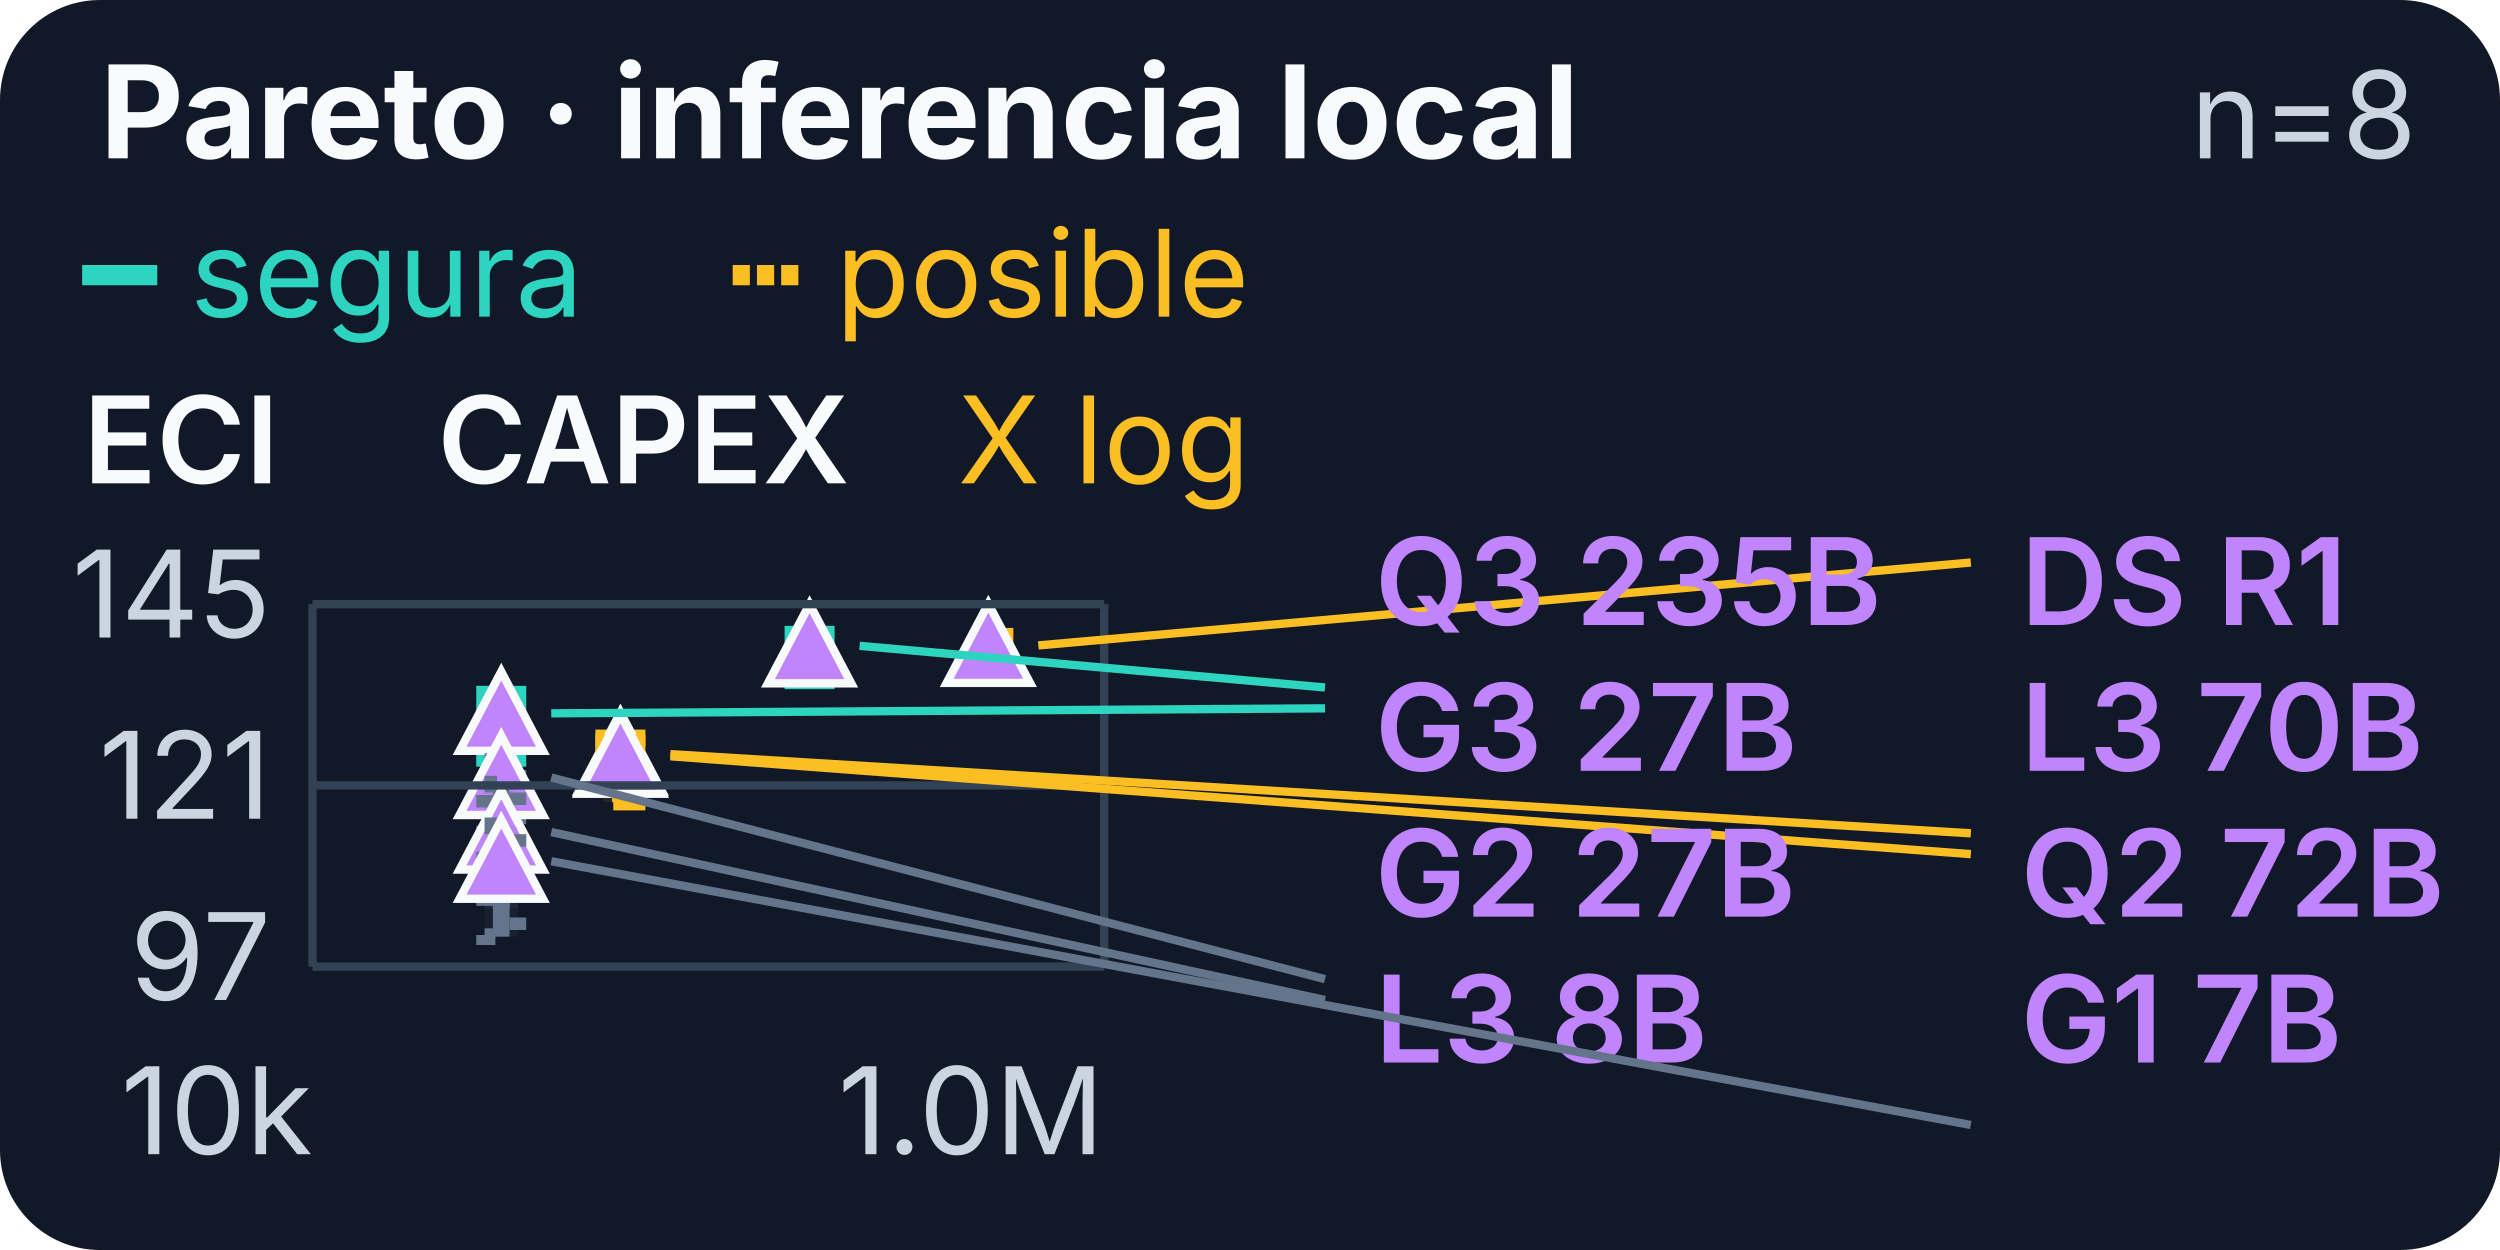
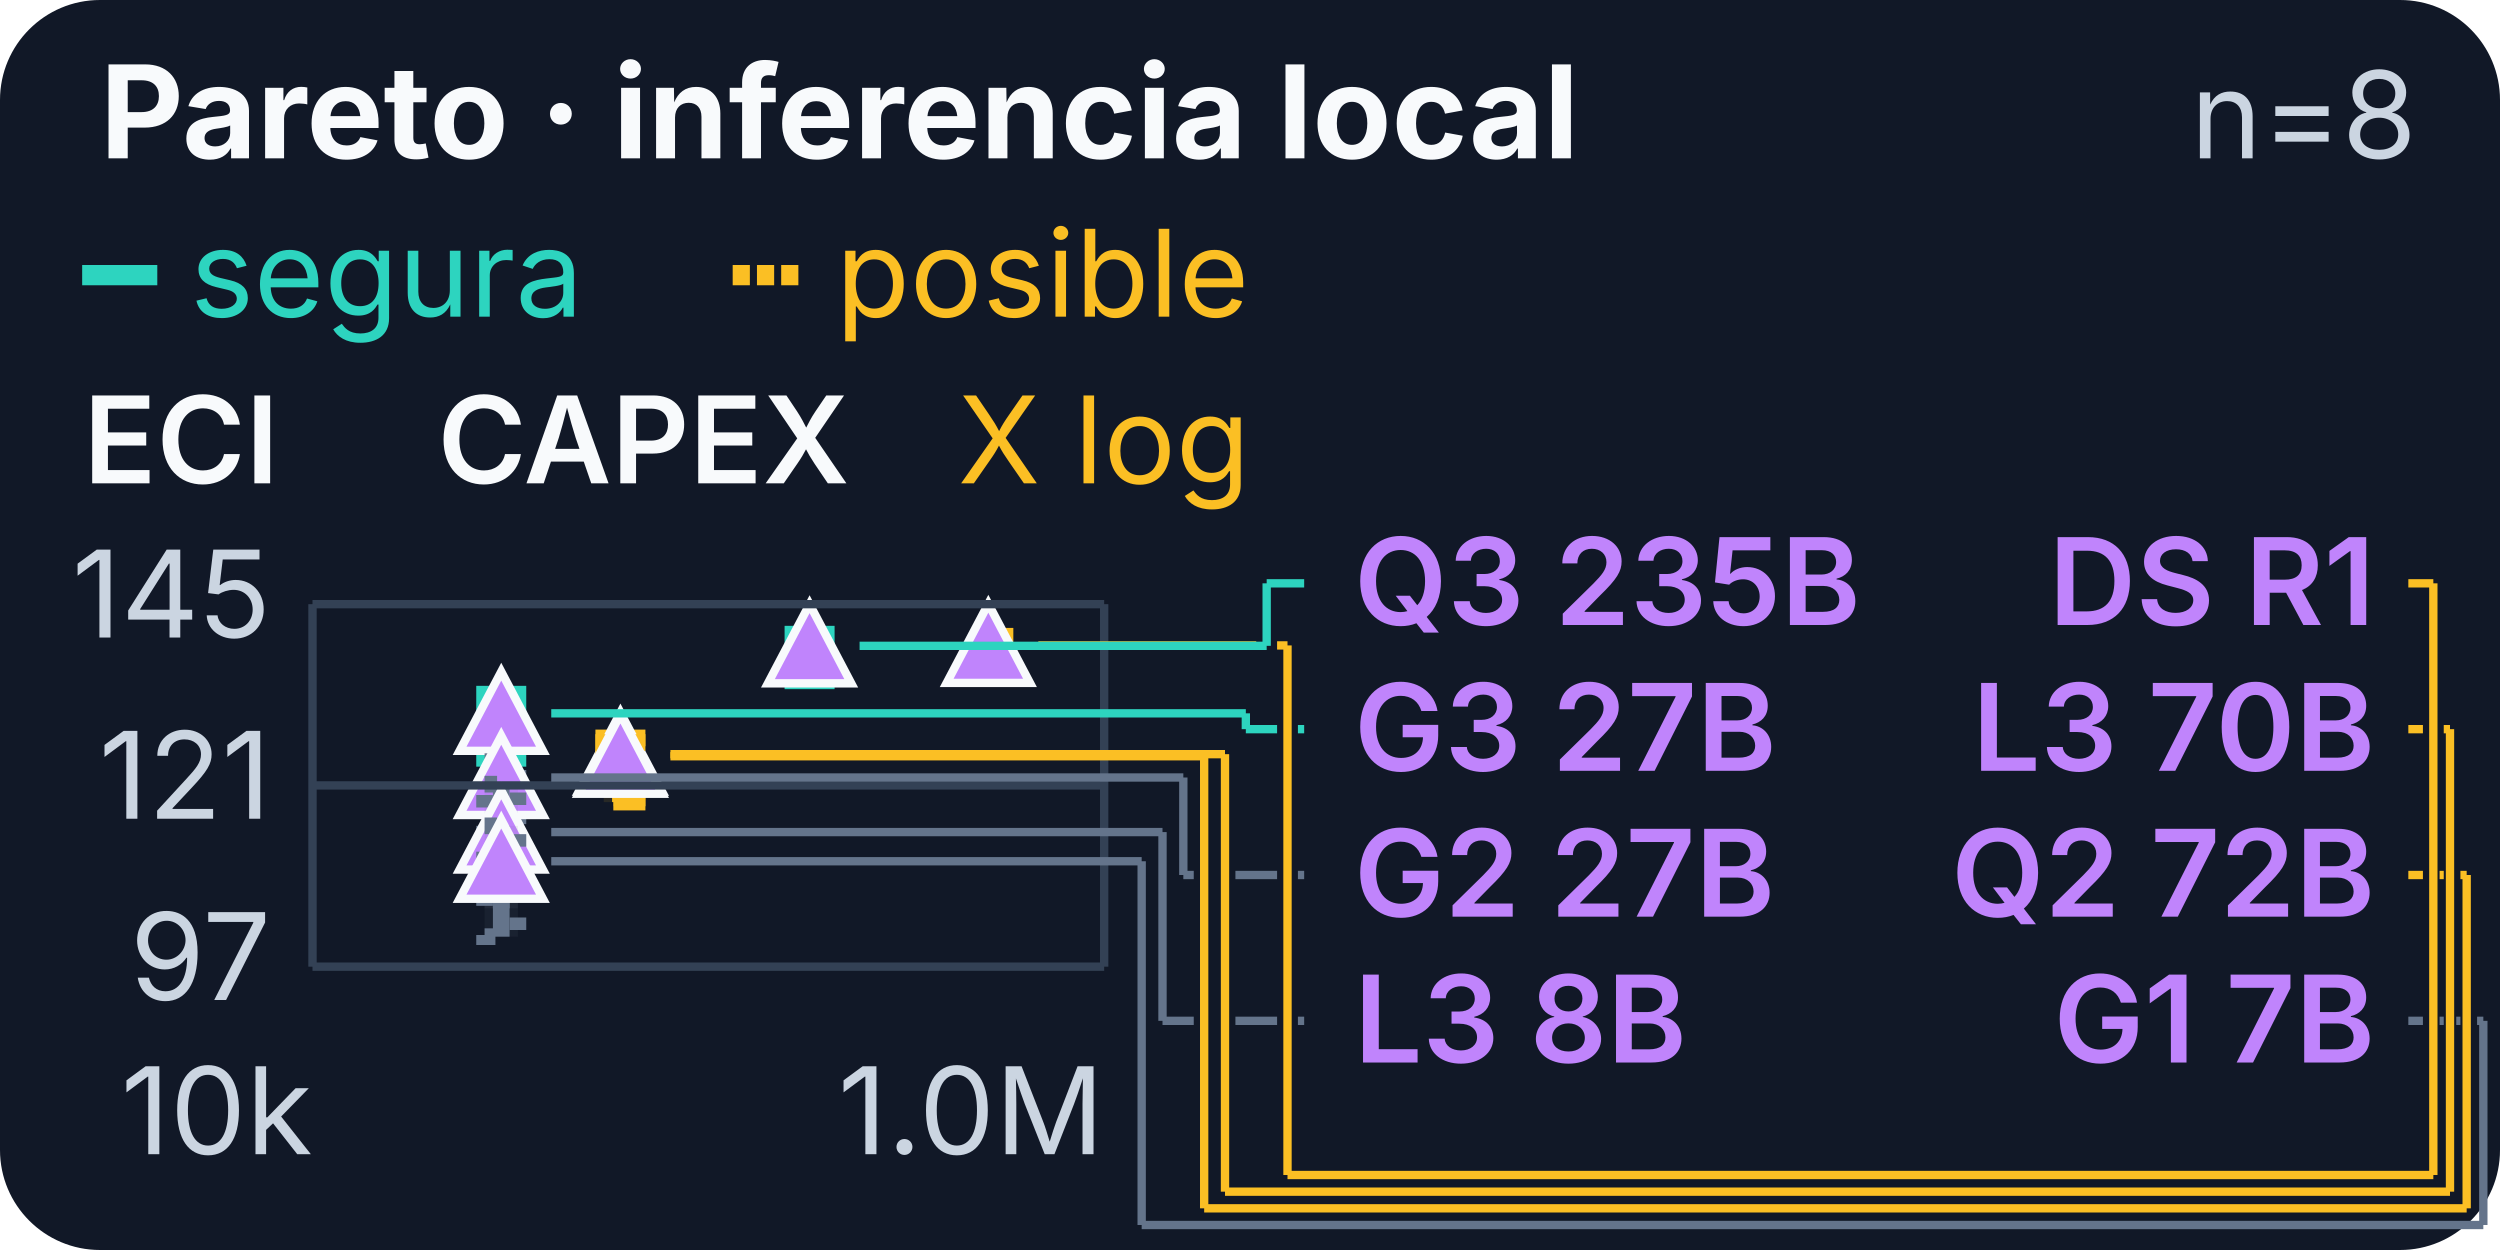
<svg xmlns="http://www.w3.org/2000/svg" viewBox="0 0 600 300" role="img" aria-labelledby="title desc" style="max-width:100%;height:auto">
  <rect width="600" height="300" rx="24" fill="#111827" />
  <text x="24" y="38" font-size="31" font-family="system-ui, -apple-system, sans-serif" fill="#f8fafc" text-anchor="start" font-weight="700">Pareto · inferencia local</text>
  <text x="580" y="38" font-size="29" font-family="system-ui, -apple-system, sans-serif" fill="#cbd5e1" text-anchor="end" font-weight="400" data-layout-role="count">n=8</text>
  <g id="frontera-segura">
    <g data-quantitative="true" data-model-id="DM_QWEN3_235B_A22B" data-status="SCENARIO" data-source-ids="S_DASH_QWEN3_REPORT S_COURSE_DESIGN S_EPOCH_ECI_SCORES" data-value="180000" data-unit="USD" data-claim-scope="accelerator_equivalent_scenario_not_api_not_system_price;eci_exact_variant" data-marker="triangle" data-eci="139.44" data-low="180000" data-high="180000" data-pareto-interval="true" data-cost-low="180000" data-cost-high="180000" data-score-low="134.85" data-score-high="140.96" data-frontier="safe" aria-label="DM_QWEN3_235B_A22B: costo 180000–180000 USD; ECI 134.85–140.96; frontera safe">
      <rect data-interval-geometry="true" x="190.3" y="152.2" width="8.0" height="11.2" fill="#2dd4bf" fill-opacity=".10" stroke="#2dd4bf" stroke-width="4" />
      <line data-interval-geometry="true" x1="194.3" x2="194.3" y1="155.0" y2="155.0" stroke="#2dd4bf" stroke-width="4" />
      <line data-interval-geometry="true" x1="194.3" x2="194.3" y1="163.4" y2="152.2" stroke="#2dd4bf" stroke-width="4" />
      <path d="M194.3,145.0 L204.3,164.0 L184.3,164.0 Z" fill="#c084fc" stroke="#f8fafc" stroke-width="2" />
    </g>
    <g data-quantitative="true" data-model-id="DM_GEMMA3_27B" data-status="SCENARIO" data-source-ids="S_DASH_GOOGLE_GEMMA3_REPORT S_COURSE_DESIGN S_EPOCH_ECI_SCORES" data-value="30000" data-unit="USD" data-claim-scope="accelerator_equivalent_scenario_not_api_not_system_price;eci_exact_variant" data-marker="triangle" data-eci="130.62" data-low="30000" data-high="30000" data-pareto-interval="true" data-cost-low="30000" data-cost-high="30000" data-score-low="124.67" data-score-high="133.1" data-frontier="safe" aria-label="DM_GEMMA3_27B: costo 30000–30000 USD; ECI 124.67–133.1; frontera safe">
      <rect data-interval-geometry="true" x="116.3" y="166.6" width="8.0" height="15.4" fill="#2dd4bf" fill-opacity=".10" stroke="#2dd4bf" stroke-width="4" />
      <line data-interval-geometry="true" x1="120.3" x2="120.3" y1="171.2" y2="171.2" stroke="#2dd4bf" stroke-width="4" />
      <line data-interval-geometry="true" x1="120.3" x2="120.3" y1="182.1" y2="166.6" stroke="#2dd4bf" stroke-width="4" />
      <path d="M120.3,161.2 L130.3,180.2 L110.3,180.2 Z" fill="#c084fc" stroke="#f8fafc" stroke-width="2" />
    </g>
  </g>
  <g id="frontera-posible">
    <g data-quantitative="true" data-model-id="DM_DEEPSEEK_R1" data-status="SCENARIO" data-source-ids="S_DASH_DEEPSEEK_R1_REPORT S_COURSE_DESIGN S_EPOCH_ECI_SCORES" data-value="510000" data-unit="USD" data-claim-scope="accelerator_equivalent_scenario_not_api_not_system_price;eci_exact_variant" data-marker="triangle" data-eci="139.52" data-low="510000" data-high="510000" data-pareto-interval="true" data-cost-low="510000" data-cost-high="510000" data-score-low="137.09" data-score-high="140.74" data-frontier="possible" aria-label="DM_DEEPSEEK_R1: costo 510000–510000 USD; ECI 137.09–140.74; frontera possible">
      <rect data-interval-geometry="true" x="233.2" y="152.7" width="8.0" height="8.0" fill="#fbbf24" fill-opacity=".10" stroke="#fbbf24" stroke-width="4" stroke-dasharray="10 8" />
      <line data-interval-geometry="true" x1="237.2" x2="237.2" y1="154.9" y2="154.9" stroke="#fbbf24" stroke-width="4" />
      <line data-interval-geometry="true" x1="237.2" x2="237.2" y1="159.3" y2="152.7" stroke="#fbbf24" stroke-width="4" />
      <path d="M237.2,144.9 L247.2,163.9 L227.2,163.9 Z" fill="#c084fc" stroke="#f8fafc" stroke-width="2" />
    </g>
    <g data-quantitative="true" data-model-id="DM_LLAMA31_70B" data-status="SCENARIO" data-source-ids="S_META_LLAMA31_PAPER S_COURSE_DESIGN S_EPOCH_ECI_SCORES" data-value="60000" data-unit="USD" data-claim-scope="accelerator_equivalent_scenario_not_api_not_system_price;eci_exact_variant" data-marker="triangle" data-eci="125.26" data-low="60000" data-high="60000" data-pareto-interval="true" data-cost-low="60000" data-cost-high="60000" data-score-low="119.5" data-score-high="127.39" data-frontier="possible" aria-label="DM_LLAMA31_70B: costo 60000–60000 USD; ECI 119.5–127.39; frontera possible">
      <rect data-interval-geometry="true" x="144.9" y="177.1" width="8.0" height="14.4" fill="#fbbf24" fill-opacity=".10" stroke="#fbbf24" stroke-width="4" stroke-dasharray="10 8" />
      <line data-interval-geometry="true" x1="148.9" x2="148.9" y1="181.0" y2="181.0" stroke="#fbbf24" stroke-width="4" />
      <line data-interval-geometry="true" x1="148.9" x2="148.9" y1="191.5" y2="177.1" stroke="#fbbf24" stroke-width="4" />
      <path d="M148.9,171.0 L158.9,190.0 L138.9,190.0 Z" fill="#c084fc" stroke="#f8fafc" stroke-width="2" />
    </g>
    <g data-quantitative="true" data-model-id="DM_QWEN2_72B" data-status="SCENARIO" data-source-ids="S_DASH_QWEN2_REPORT S_COURSE_DESIGN S_EPOCH_ECI_SCORES" data-value="60000" data-unit="USD" data-claim-scope="accelerator_equivalent_scenario_not_api_not_system_price;eci_exact_variant" data-marker="triangle" data-eci="125.0" data-low="60000" data-high="60000" data-pareto-interval="true" data-cost-low="60000" data-cost-high="60000" data-score-low="118.95" data-score-high="126.79" data-frontier="possible" aria-label="DM_QWEN2_72B: costo 60000–60000 USD; ECI 118.95–126.79; frontera possible">
      <rect data-interval-geometry="true" x="144.9" y="178.2" width="8.0" height="14.3" fill="#fbbf24" fill-opacity=".10" stroke="#fbbf24" stroke-width="4" stroke-dasharray="10 8" />
      <line data-interval-geometry="true" x1="148.9" x2="148.9" y1="181.5" y2="181.5" stroke="#fbbf24" stroke-width="4" />
      <line data-interval-geometry="true" x1="148.9" x2="148.9" y1="192.5" y2="178.2" stroke="#fbbf24" stroke-width="4" />
      <path d="M148.9,171.5 L158.9,190.5 L138.9,190.5 Z" fill="#c084fc" stroke="#f8fafc" stroke-width="2" />
    </g>
  </g>
  <g id="fuera-de-frontera">
    <g data-quantitative="true" data-model-id="DM_GEMMA2_27B" data-status="SCENARIO" data-source-ids="S_DASH_GOOGLE_GEMMA2_REPORT S_COURSE_DESIGN S_EPOCH_ECI_SCORES" data-value="30000" data-unit="USD" data-claim-scope="accelerator_equivalent_scenario_not_api_not_system_price;eci_exact_variant" data-marker="triangle" data-eci="122.18" data-low="30000" data-high="30000" data-pareto-interval="true" data-cost-low="30000" data-cost-high="30000" data-score-low="115.4" data-score-high="124.27" data-frontier="dominated" aria-label="DM_GEMMA2_27B: costo 30000–30000 USD; ECI 115.4–124.27; frontera dominated">
      <rect data-interval-geometry="true" x="116.3" y="182.8" width="8.0" height="16.2" fill="#64748b" fill-opacity=".10" stroke="#64748b" stroke-width="4" stroke-dasharray="3 7" />
      <line data-interval-geometry="true" x1="120.3" x2="120.3" y1="186.6" y2="186.6" stroke="#64748b" stroke-width="4" />
      <line data-interval-geometry="true" x1="120.3" x2="120.3" y1="199.0" y2="182.8" stroke="#64748b" stroke-width="4" />
      <path d="M120.3,176.6 L130.3,195.6 L110.3,195.6 Z" fill="#c084fc" stroke="#f8fafc" stroke-width="2" />
    </g>
    <g data-quantitative="true" data-model-id="DM_LLAMA31_8B" data-status="SCENARIO" data-source-ids="S_META_LLAMA31_PAPER S_COURSE_DESIGN S_EPOCH_ECI_SCORES" data-value="30000" data-unit="USD" data-claim-scope="accelerator_equivalent_scenario_not_api_not_system_price;eci_exact_variant" data-marker="triangle" data-eci="115.04" data-low="30000" data-high="30000" data-pareto-interval="true" data-cost-low="30000" data-cost-high="30000" data-score-low="105.01" data-score-high="121.29" data-frontier="dominated" aria-label="DM_LLAMA31_8B: costo 30000–30000 USD; ECI 105.01–121.29; frontera dominated">
      <rect data-interval-geometry="true" x="116.3" y="188.2" width="8.0" height="29.8" fill="#64748b" fill-opacity=".10" stroke="#64748b" stroke-width="4" stroke-dasharray="3 7" />
      <line data-interval-geometry="true" x1="120.3" x2="120.3" y1="199.7" y2="199.7" stroke="#64748b" stroke-width="4" />
      <line data-interval-geometry="true" x1="120.3" x2="120.3" y1="218.0" y2="188.2" stroke="#64748b" stroke-width="4" />
      <path d="M120.3,189.7 L130.3,208.7 L110.3,208.7 Z" fill="#c084fc" stroke="#f8fafc" stroke-width="2" />
    </g>
    <g data-quantitative="true" data-model-id="DM_GEMMA_7B" data-status="SCENARIO" data-source-ids="S_DASH_GOOGLE_GEMMA1_CARD S_COURSE_DESIGN S_EPOCH_ECI_SCORES" data-value="30000" data-unit="USD" data-claim-scope="accelerator_equivalent_scenario_not_api_not_system_price;eci_exact_variant" data-marker="triangle" data-eci="111.21" data-low="30000" data-high="30000" data-pareto-interval="true" data-cost-low="30000" data-cost-high="30000" data-score-low="101.34" data-score-high="115.86" data-frontier="dominated" aria-label="DM_GEMMA_7B: costo 30000–30000 USD; ECI 101.34–115.86; frontera dominated">
      <rect data-interval-geometry="true" x="116.3" y="198.2" width="8.0" height="26.6" fill="#64748b" fill-opacity=".10" stroke="#64748b" stroke-width="4" stroke-dasharray="3 7" />
      <line data-interval-geometry="true" x1="120.3" x2="120.3" y1="206.7" y2="206.7" stroke="#64748b" stroke-width="4" />
      <line data-interval-geometry="true" x1="120.3" x2="120.3" y1="224.8" y2="198.2" stroke="#64748b" stroke-width="4" />
      <path d="M120.3,196.7 L130.3,215.7 L110.3,215.7 Z" fill="#c084fc" stroke="#f8fafc" stroke-width="2" />
    </g>
  </g>
  <text x="20" y="76" font-size="29" font-family="system-ui, -apple-system, sans-serif" fill="#2dd4bf" text-anchor="start" font-weight="400" data-legend="true" data-series="safe" data-layout-role="legend">━ segura</text>
  <text x="175" y="76" font-size="29" font-family="system-ui, -apple-system, sans-serif" fill="#fbbf24" text-anchor="start" font-weight="400" data-legend="true" data-series="possible" data-layout-role="legend">┅ posible</text>
  <line x1="75.0" x2="75.0" y1="145" y2="232" stroke="#334155" stroke-width="2" />
  <text x="75.0" y="277" font-size="29" font-family="system-ui, -apple-system, sans-serif" fill="#cbd5e1" text-anchor="end" font-weight="400" data-axis-label="true">10k</text>
  <line x1="265.0" x2="265.0" y1="145" y2="232" stroke="#334155" stroke-width="2" />
  <text x="265.0" y="277" font-size="29" font-family="system-ui, -apple-system, sans-serif" fill="#cbd5e1" text-anchor="end" font-weight="400" data-axis-label="true">1.0M</text>
  <line x1="75" x2="265" y1="232.0" y2="232.0" stroke="#334155" stroke-width="2" />
  <text x="65" y="240.0" font-size="29" font-family="system-ui, -apple-system, sans-serif" fill="#cbd5e1" text-anchor="end" font-weight="400" data-axis-label="true">97</text>
  <line x1="75" x2="265" y1="188.5" y2="188.5" stroke="#334155" stroke-width="2" />
  <text x="65" y="196.5" font-size="29" font-family="system-ui, -apple-system, sans-serif" fill="#cbd5e1" text-anchor="end" font-weight="400" data-axis-label="true">121</text>
  <line x1="75" x2="265" y1="145.0" y2="145.0" stroke="#334155" stroke-width="2" />
  <text x="65" y="153.0" font-size="29" font-family="system-ui, -apple-system, sans-serif" fill="#cbd5e1" text-anchor="end" font-weight="400" data-axis-label="true">145</text>
  <text x="20" y="116" font-size="29" font-family="system-ui, -apple-system, sans-serif" fill="#f8fafc" text-anchor="start" font-weight="600" data-axis-label="true" data-layout-role="axis-y">ECI</text>
  <text x="105" y="116" font-size="29" font-family="system-ui, -apple-system, sans-serif" fill="#f8fafc" text-anchor="start" font-weight="600" data-axis-label="true" data-axis-role="x-title">CAPEX</text>
  <text x="300" y="116" font-size="29" font-family="system-ui, -apple-system, sans-serif" fill="#fbbf24" text-anchor="end" font-weight="400" data-axis-label="true" data-axis-role="x-log-note">X log</text>
-   <text x="485" y="150" font-size="29" font-family="system-ui, -apple-system, sans-serif" fill="#c084fc" text-anchor="start" font-weight="600" data-direct-label="true" data-model-id="DM_DEEPSEEK_R1" data-layout-role="direct-label">DS R1</text>
-   <line x1="249.2" y1="154.9" x2="473.0" y2="135.0" stroke="#fbbf24" stroke-width="2" data-leader="true" data-pareto-leader="true" data-model-id="DM_DEEPSEEK_R1" />
-   <text x="330" y="150" font-size="29" font-family="system-ui, -apple-system, sans-serif" fill="#c084fc" text-anchor="start" font-weight="600" data-direct-label="true" data-model-id="DM_QWEN3_235B_A22B" data-layout-role="direct-label">Q3 235B</text>
-   <line x1="206.3" y1="155.0" x2="318.0" y2="165.0" stroke="#2dd4bf" stroke-width="2" data-leader="true" data-pareto-leader="true" data-model-id="DM_QWEN3_235B_A22B" />
-   <text x="330" y="185" font-size="29" font-family="system-ui, -apple-system, sans-serif" fill="#c084fc" text-anchor="start" font-weight="600" data-direct-label="true" data-model-id="DM_GEMMA3_27B" data-layout-role="direct-label">G3 27B</text>
-   <line x1="132.3" y1="171.2" x2="318.0" y2="170.0" stroke="#2dd4bf" stroke-width="2" data-leader="true" data-pareto-leader="true" data-model-id="DM_GEMMA3_27B" />
-   <text x="485" y="185" font-size="29" font-family="system-ui, -apple-system, sans-serif" fill="#c084fc" text-anchor="start" font-weight="600" data-direct-label="true" data-model-id="DM_LLAMA31_70B" data-layout-role="direct-label">L3 70B</text>
-   <line x1="160.9" y1="181.0" x2="473.0" y2="200.0" stroke="#fbbf24" stroke-width="2" data-leader="true" data-pareto-leader="true" data-model-id="DM_LLAMA31_70B" />
-   <text x="485" y="220" font-size="29" font-family="system-ui, -apple-system, sans-serif" fill="#c084fc" text-anchor="start" font-weight="600" data-direct-label="true" data-model-id="DM_QWEN2_72B" data-layout-role="direct-label">Q2 72B</text>
-   <line x1="160.9" y1="181.5" x2="473.0" y2="205.0" stroke="#fbbf24" stroke-width="2" data-leader="true" data-pareto-leader="true" data-model-id="DM_QWEN2_72B" />
-   <text x="330" y="220" font-size="29" font-family="system-ui, -apple-system, sans-serif" fill="#c084fc" text-anchor="start" font-weight="600" data-direct-label="true" data-model-id="DM_GEMMA2_27B" data-layout-role="direct-label">G2 27B</text>
-   <line x1="132.3" y1="186.6" x2="318.0" y2="235.0" stroke="#64748b" stroke-width="2" data-leader="true" data-pareto-leader="true" data-model-id="DM_GEMMA2_27B" />
-   <text x="330" y="255" font-size="29" font-family="system-ui, -apple-system, sans-serif" fill="#c084fc" text-anchor="start" font-weight="600" data-direct-label="true" data-model-id="DM_LLAMA31_8B" data-layout-role="direct-label">L3 8B</text>
-   <line x1="132.3" y1="199.7" x2="318.0" y2="240.0" stroke="#64748b" stroke-width="2" data-leader="true" data-pareto-leader="true" data-model-id="DM_LLAMA31_8B" />
-   <text x="485" y="255" font-size="29" font-family="system-ui, -apple-system, sans-serif" fill="#c084fc" text-anchor="start" font-weight="600" data-direct-label="true" data-model-id="DM_GEMMA_7B" data-layout-role="direct-label">G1 7B</text>
-   <line x1="132.3" y1="206.7" x2="473.0" y2="270.0" stroke="#64748b" stroke-width="2" data-leader="true" data-pareto-leader="true" data-model-id="DM_GEMMA_7B" />
+   <text x="570" y="150" font-size="29" font-family="system-ui, -apple-system, sans-serif" fill="#c084fc" text-anchor="end" font-weight="600" data-direct-label="true" data-model-id="DM_DEEPSEEK_R1" data-layout-role="direct-label">DS R1</text>
+   <text x="325" y="150" font-size="29" font-family="system-ui, -apple-system, sans-serif" fill="#c084fc" text-anchor="start" font-weight="600" data-direct-label="true" data-model-id="DM_QWEN3_235B_A22B" data-layout-role="direct-label">Q3 235B</text>
+   <text x="325" y="185" font-size="29" font-family="system-ui, -apple-system, sans-serif" fill="#c084fc" text-anchor="start" font-weight="600" data-direct-label="true" data-model-id="DM_GEMMA3_27B" data-layout-role="direct-label">G3 27B</text>
+   <text x="570" y="185" font-size="29" font-family="system-ui, -apple-system, sans-serif" fill="#c084fc" text-anchor="end" font-weight="600" data-direct-label="true" data-model-id="DM_LLAMA31_70B" data-layout-role="direct-label">L3 70B</text>
+   <text x="570" y="220" font-size="29" font-family="system-ui, -apple-system, sans-serif" fill="#c084fc" text-anchor="end" font-weight="600" data-direct-label="true" data-model-id="DM_QWEN2_72B" data-layout-role="direct-label">Q2 72B</text>
+   <text x="325" y="220" font-size="29" font-family="system-ui, -apple-system, sans-serif" fill="#c084fc" text-anchor="start" font-weight="600" data-direct-label="true" data-model-id="DM_GEMMA2_27B" data-layout-role="direct-label">G2 27B</text>
+   <text x="325" y="255" font-size="29" font-family="system-ui, -apple-system, sans-serif" fill="#c084fc" text-anchor="start" font-weight="600" data-direct-label="true" data-model-id="DM_LLAMA31_8B" data-layout-role="direct-label">L3 8B</text>
+   <text x="570" y="255" font-size="29" font-family="system-ui, -apple-system, sans-serif" fill="#c084fc" text-anchor="end" font-weight="600" data-direct-label="true" data-model-id="DM_GEMMA_7B" data-layout-role="direct-label">G1 7B</text>
+   <path d="M249.2,154.9 L301.5,154.9 M306.5,154.9 L309.0,154.9 M309.0,154.9 L309.0,282.0 M309.0,282.0 L584.0,282.0 M584.0,282.0 L584.0,140.0 M578.0,140.0 L584.0,140.0" fill="none" stroke="#fbbf24" stroke-width="2" data-leader="true" data-pareto-leader="true" data-model-id="DM_DEEPSEEK_R1" />
+   <path d="M206.3,155.0 L304.0,155.0 M304.0,155.0 L304.0,140.0 M304.0,140.0 L313.0,140.0" fill="none" stroke="#2dd4bf" stroke-width="2" data-leader="true" data-pareto-leader="true" data-model-id="DM_QWEN3_235B_A22B" />
+   <path d="M132.3,171.2 L299.0,171.2 M299.0,171.2 L299.0,175.0 M299.0,175.0 L306.5,175.0 M311.5,175.0 L313.0,175.0" fill="none" stroke="#2dd4bf" stroke-width="2" data-leader="true" data-pareto-leader="true" data-model-id="DM_GEMMA3_27B" />
+   <path d="M160.9,181.0 L294.0,181.0 M294.0,181.0 L294.0,286.0 M294.0,286.0 L588.0,286.0 M588.0,286.0 L588.0,175.0 M578.0,175.0 L581.5,175.0 M586.5,175.0 L588.0,175.0" fill="none" stroke="#fbbf24" stroke-width="2" data-leader="true" data-pareto-leader="true" data-model-id="DM_LLAMA31_70B" />
+   <path d="M160.9,181.5 L289.0,181.5 M289.0,181.5 L289.0,290.0 M289.0,290.0 L592.0,290.0 M592.0,290.0 L592.0,210.0 M578.0,210.0 L581.5,210.0 M586.5,210.0 L585.5,210.0 M590.5,210.0 L592.0,210.0" fill="none" stroke="#fbbf24" stroke-width="2" data-leader="true" data-pareto-leader="true" data-model-id="DM_QWEN2_72B" />
+   <path d="M132.3,186.6 L284.0,186.6 M284.0,186.6 L284.0,210.0 M284.0,210.0 L286.5,210.0 M291.5,210.0 L291.5,210.0 M296.5,210.0 L306.5,210.0 M311.5,210.0 L313.0,210.0" fill="none" stroke="#64748b" stroke-width="2" data-leader="true" data-pareto-leader="true" data-model-id="DM_GEMMA2_27B" />
+   <path d="M132.3,199.7 L279.0,199.7 M279.0,199.7 L279.0,245.0 M279.0,245.0 L286.5,245.0 M291.5,245.0 L291.5,245.0 M296.5,245.0 L306.5,245.0 M311.5,245.0 L313.0,245.0" fill="none" stroke="#64748b" stroke-width="2" data-leader="true" data-pareto-leader="true" data-model-id="DM_LLAMA31_8B" />
+   <path d="M132.3,206.7 L274.0,206.7 M274.0,206.7 L274.0,294.0 M274.0,294.0 L596.0,294.0 M596.0,294.0 L596.0,245.0 M578.0,245.0 L581.5,245.0 M586.5,245.0 L585.5,245.0 M590.5,245.0 L589.5,245.0 M594.5,245.0 L596.0,245.0" fill="none" stroke="#64748b" stroke-width="2" data-leader="true" data-pareto-leader="true" data-model-id="DM_GEMMA_7B" />
</svg>
